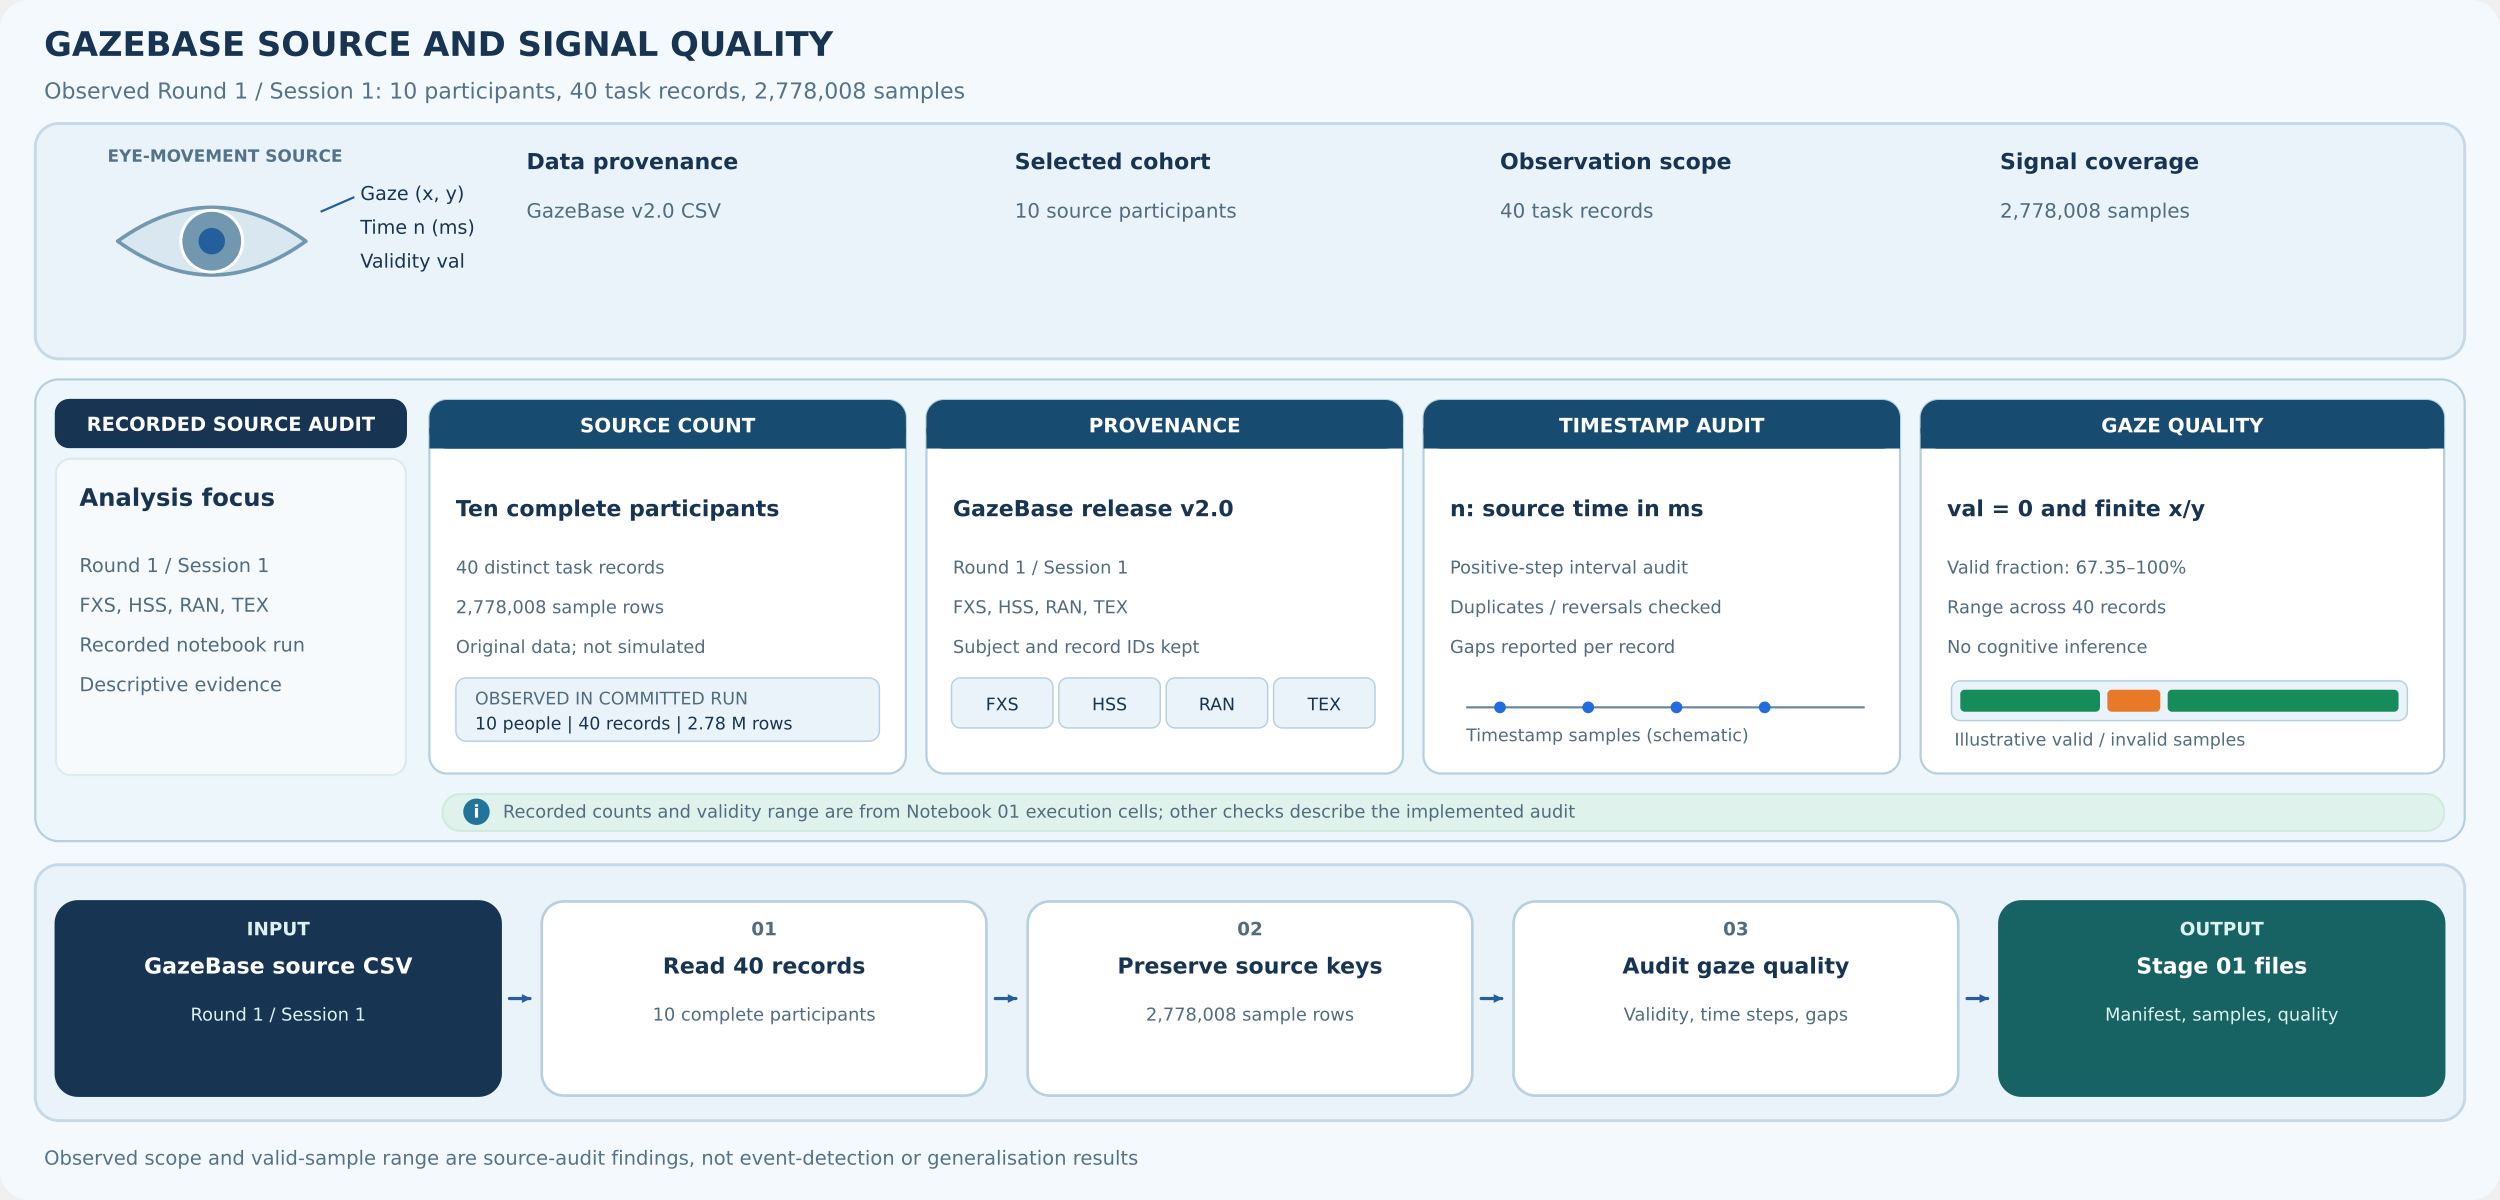
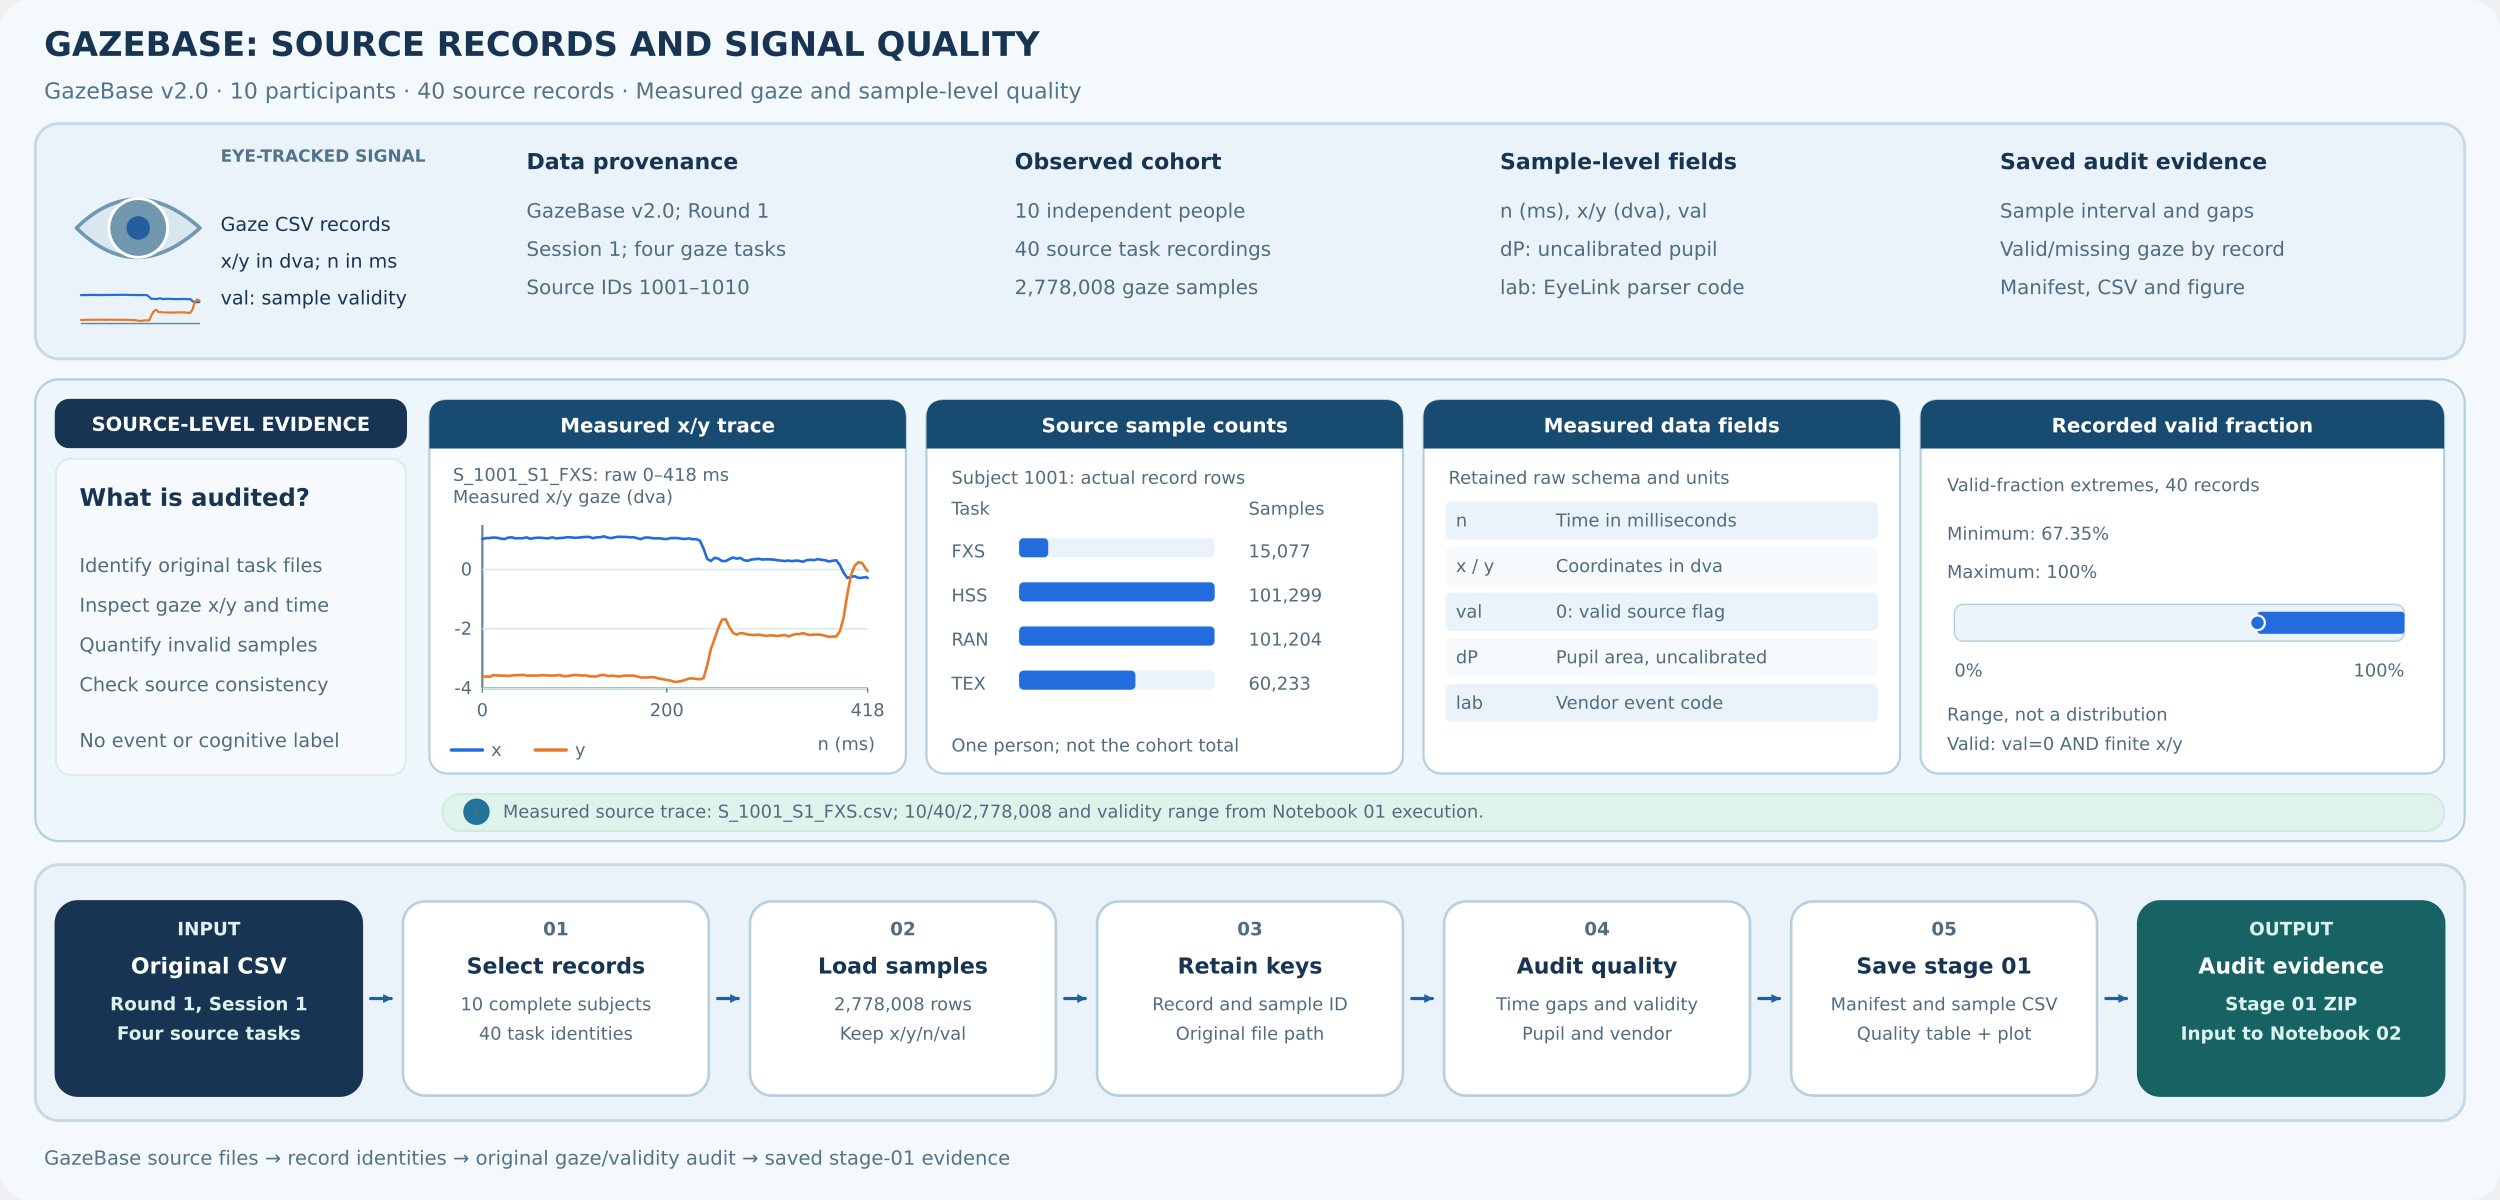
<svg xmlns="http://www.w3.org/2000/svg" width="1700" height="816" viewBox="0 0 1700 816" role="img" aria-labelledby="svg-title svg-desc">
  <defs>
    <style>
.title{font:700 23px DejaVu Sans,Arial,sans-serif;fill:#173453}.subtitle{font:400 15px DejaVu Sans,Arial,sans-serif;fill:#54738A}.sourceheading{font:700 11.5px DejaVu Sans,Arial,sans-serif;fill:#53738A}.sourcebody{font:400 13px DejaVu Sans,Arial,sans-serif;fill:#173453}.ctxhead{font:700 15px DejaVu Sans,Arial,sans-serif;fill:#173453}.ctxbody{font:400 13.5px DejaVu Sans,Arial,sans-serif;fill:#506C7E}.focushead{font:700 16.5px DejaVu Sans,Arial,sans-serif;fill:#173453}.focusbody{font:400 13.1px DejaVu Sans,Arial,sans-serif;fill:#506C7E}.sectionlabel{font:700 13.2px DejaVu Sans,Arial,sans-serif;fill:white}.panelhead{font:700 13.5px DejaVu Sans,Arial,sans-serif;fill:white}.panelbody{font:400 12.1px DejaVu Sans,Arial,sans-serif;fill:#506C7E}.nodeid{font:700 12.5px DejaVu Sans,Arial,sans-serif;fill:#506C7E}.nodetitle{font:700 15px DejaVu Sans,Arial,sans-serif;fill:#173453}.nodedesc{font:400 12.1px DejaVu Sans,Arial,sans-serif;fill:#506C7E}.endnodeid{font:700 12.5px DejaVu Sans,Arial,sans-serif;fill:#DBF2EF}.endnodetitle{font:700 15px DejaVu Sans,Arial,sans-serif;fill:white}.footer{font:400 13.3px DejaVu Sans,Arial,sans-serif;fill:#54738A}</style>
    <marker id="arr" markerWidth="6" markerHeight="6" refX="5.5" refY="3" orient="auto" markerUnits="userSpaceOnUse">
      <path d="M0 0 L6 3 L0 6 Z" fill="#245E9D" />
    </marker>
  </defs>
  <rect x="0" y="0" width="1700" height="816" rx="20" fill="#F4F9FD" stroke="none" stroke-width="1" />
  <g id="band-0-header">
-     <text x="30" y="38" class="title" text-anchor="start">GAZEBASE SOURCE AND SIGNAL QUALITY</text>
-     <text x="30" y="67" class="subtitle" text-anchor="start">Observed Round 1 / Session 1: 10 participants, 40 task records, 2,778,008 samples</text>
+     <text x="30" y="38" class="title">GAZEBASE: SOURCE RECORDS AND SIGNAL QUALITY</text>
+     <text x="30" y="67" class="subtitle">GazeBase v2.0 · 10 participants · 40 source records · Measured gaze and sample-level quality</text>
  </g>
  <g id="band-1-context">
    <rect x="24" y="84" width="1652" height="160" rx="16" fill="#EAF3FA" stroke="#C7D9E6" stroke-width="2" />
    <g id="source">
-       <text x="153" y="110" class="sourceheading" text-anchor="middle">EYE-MOVEMENT SOURCE</text>
-       <path d="M80,164 Q144,118 208,164 Q144,210 80,164Z" fill="#D9E7F1" stroke="#7298B0" stroke-width="2.5" stroke-linecap="round" stroke-linejoin="round" />
-       <circle cx="144" cy="164" r="21" fill="#7298B0" stroke="white" stroke-width="2" />
-       <circle cx="144" cy="164" r="9" fill="#245E9D" />
-       <path d="M218 144 L241 134" fill="none" stroke="#245E9D" stroke-width="1.5" />
-       <text x="245" y="136" class="sourcebody" text-anchor="start">Gaze (x, y)</text>
-       <text x="245" y="159" class="sourcebody" text-anchor="start">Time n (ms)</text>
-       <text x="245" y="182" class="sourcebody" text-anchor="start">Validity val</text>
+       <text x="150" y="110" class="sourceheading">EYE-TRACKED SIGNAL</text>
+       <path d="M52 155 Q92 116 136 155 Q92 195 52 155Z" fill="#D9E7F1" stroke="#7298B0" stroke-width="2.5" stroke-linejoin="round" />
+       <circle cx="94" cy="155" r="20" fill="#7298B0" stroke="#FFFFFF" stroke-width="2" />
+       <circle cx="94" cy="155" r="8" fill="#245E9D" />
+       <line x1="55" y1="220" x2="136" y2="220" stroke="#66879D" stroke-width="1" />
+       <path d="M55.0 200.7 L56.6 200.6 L58.1 200.6 L59.7 200.7 L61.2 200.5 L62.8 200.6 L64.3 200.5 L65.9 200.6 L67.4 200.6 L69.0 200.6 L70.5 200.6 L72.1 200.6 L73.6 200.5 L75.2 200.6 L76.7 200.5 L78.3 200.6 L79.8 200.5 L81.4 200.5 L82.9 200.5 L84.5 200.5 L86.0 200.5 L87.6 200.6 L89.1 200.5 L90.7 200.6 L92.2 200.6 L93.8 200.7 L95.3 200.6 L96.9 200.7 L98.4 200.6 L100.0 200.7 L101.5 201.9 L103.1 203.4 L104.6 203.1 L106.2 203.4 L107.7 203.0 L109.3 203.0 L110.8 203.4 L112.4 203.2 L113.9 203.2 L115.5 203.2 L117.0 203.3 L118.6 203.4 L120.1 203.4 L121.7 203.4 L123.2 203.3 L124.8 203.3 L126.3 203.3 L127.9 203.5 L129.4 203.3 L131.0 204.9 L132.5 205.4 L134.1 205.5 L135.6 205.4" fill="none" stroke="#236CDE" stroke-width="1.5" stroke-linecap="round" stroke-linejoin="round" />
+       <path d="M55.0 217.6 L56.6 217.6 L58.1 217.4 L59.7 217.5 L61.2 217.4 L62.8 217.4 L64.3 217.5 L65.9 217.4 L67.4 217.4 L69.0 217.4 L70.5 217.4 L72.1 217.5 L73.6 217.4 L75.2 217.4 L76.7 217.4 L78.3 217.5 L79.8 217.4 L81.4 217.5 L82.9 217.5 L84.5 217.5 L86.0 217.5 L87.6 217.6 L89.1 217.7 L90.7 217.6 L92.2 217.8 L93.8 218.0 L95.3 218.2 L96.9 218.1 L98.4 217.8 L100.0 217.9 L101.5 217.8 L103.1 214.2 L104.6 211.6 L106.2 210.6 L107.7 212.2 L109.3 212.2 L110.8 212.4 L112.4 212.5 L113.9 212.5 L115.5 212.5 L117.0 212.6 L118.6 212.5 L120.1 212.5 L121.7 212.4 L123.2 212.4 L124.8 212.4 L126.3 212.5 L127.9 212.7 L129.4 212.7 L131.0 210.3 L132.5 205.1 L134.1 203.6 L135.6 204.4" fill="none" stroke="#E87929" stroke-width="1.5" stroke-linecap="round" stroke-linejoin="round" />
+       <text x="150" y="157" class="sourcebody">Gaze CSV records</text>
+       <text x="150" y="182" class="sourcebody">x/y in dva; n in ms</text>
+       <text x="150" y="207" class="sourcebody">val: sample validity</text>
    </g>
    <g id="context-1">
-       <text x="358" y="115" class="ctxhead" text-anchor="start">Data provenance</text>
-       <text x="358" y="148" class="ctxbody" text-anchor="start">GazeBase v2.0 CSV</text>
+       <text x="358" y="115" class="ctxhead">Data provenance</text>
+       <text x="358" y="148" class="ctxbody">GazeBase v2.0; Round 1</text>
+       <text x="358" y="174" class="ctxbody">Session 1; four gaze tasks</text>
+       <text x="358" y="200" class="ctxbody">Source IDs 1001–1010</text>
    </g>
    <g id="context-2">
-       <text x="690" y="115" class="ctxhead" text-anchor="start">Selected cohort</text>
-       <text x="690" y="148" class="ctxbody" text-anchor="start">10 source participants</text>
+       <text x="690" y="115" class="ctxhead">Observed cohort</text>
+       <text x="690" y="148" class="ctxbody">10 independent people</text>
+       <text x="690" y="174" class="ctxbody">40 source task recordings</text>
+       <text x="690" y="200" class="ctxbody">2,778,008 gaze samples</text>
    </g>
    <g id="context-3">
-       <text x="1020" y="115" class="ctxhead" text-anchor="start">Observation scope</text>
-       <text x="1020" y="148" class="ctxbody" text-anchor="start">40 task records</text>
+       <text x="1020" y="115" class="ctxhead">Sample-level fields</text>
+       <text x="1020" y="148" class="ctxbody">n (ms), x/y (dva), val</text>
+       <text x="1020" y="174" class="ctxbody">dP: uncalibrated pupil</text>
+       <text x="1020" y="200" class="ctxbody">lab: EyeLink parser code</text>
    </g>
    <g id="context-4">
-       <text x="1360" y="115" class="ctxhead" text-anchor="start">Signal coverage</text>
-       <text x="1360" y="148" class="ctxbody" text-anchor="start">2,778,008 samples</text>
+       <text x="1360" y="115" class="ctxhead">Saved audit evidence</text>
+       <text x="1360" y="148" class="ctxbody">Sample interval and gaps</text>
+       <text x="1360" y="174" class="ctxbody">Valid/missing gaze by record</text>
+       <text x="1360" y="200" class="ctxbody">Manifest, CSV and figure</text>
    </g>
  </g>
  <g id="band-2-analysis">
    <rect x="24" y="258" width="1652" height="314" rx="16" fill="#EDF6FB" stroke="#B4CFE0" stroke-width="1.5" />
-     <rect x="38" y="272" width="238" height="32" rx="9" fill="#173453" stroke="#173453" stroke-width="1.5" />
-     <text x="157" y="293" class="sectionlabel" text-anchor="middle">RECORDED SOURCE AUDIT</text>
    <g id="focus">
+       <rect x="38" y="272" width="238" height="32" rx="9" fill="#173453" stroke="#173453" stroke-width="1.5" />
+       <text x="157" y="293" class="sectionlabel" text-anchor="middle">SOURCE-LEVEL EVIDENCE</text>
      <rect x="38" y="312" width="238" height="215" rx="10" fill="#F7FAFD" stroke="#DFEAF0" stroke-width="1.5" />
-       <text x="54" y="344" class="focushead" text-anchor="start">Analysis focus</text>
-       <text x="54" y="389" class="focusbody" text-anchor="start">Round 1 / Session 1</text>
-       <text x="54" y="416" class="focusbody" text-anchor="start">FXS, HSS, RAN, TEX</text>
-       <text x="54" y="443" class="focusbody" text-anchor="start">Recorded notebook run</text>
-       <text x="54" y="470" class="focusbody" text-anchor="start">Descriptive evidence</text>
+       <text x="54" y="344" class="focushead">What is audited?</text>
+       <text x="54" y="389" class="focusbody">Identify original task files</text>
+       <text x="54" y="416" class="focusbody">Inspect gaze x/y and time</text>
+       <text x="54" y="443" class="focusbody">Quantify invalid samples</text>
+       <text x="54" y="470" class="focusbody">Check source consistency</text>
+       <text x="54" y="508" class="focusbody">No event or cognitive label</text>
    </g>
    <g id="panels">
      <g id="panel-1">
-         <rect x="292" y="272" width="324" height="254" rx="12" fill="white" stroke="#B6CFDE" stroke-width="1.5" />
-         <rect x="292" y="272" width="324" height="33" rx="12" fill="#174B70" stroke="none" stroke-width="1" />
-         <rect x="292" y="291" width="324" height="14" rx="0" fill="#174B70" stroke="none" stroke-width="1" />
-         <text x="454.0" y="294" class="panelhead" text-anchor="middle">SOURCE COUNT</text>
-         <text x="310" y="351" class="ctxhead" text-anchor="start">Ten complete participants</text>
-         <text x="310" y="390" class="panelbody" text-anchor="start">40 distinct task records</text>
-         <text x="310" y="417" class="panelbody" text-anchor="start">2,778,008 sample rows</text>
-         <text x="310" y="444" class="panelbody" text-anchor="start">Original data; not simulated</text>
-         <rect x="310" y="461" width="288" height="43" rx="7" fill="#EAF3FA" stroke="#B6CFDE" stroke-width="1" />
-         <text x="323" y="479" font-family="DejaVu Sans,Arial,sans-serif" font-size="11.8" fill="#506C7E">OBSERVED IN COMMITTED RUN</text>
-         <text x="323" y="496" font-family="DejaVu Sans,Arial,sans-serif" font-size="11.8" fill="#173453">10 people  |  40 records  |  2.78 M rows</text>
+         <rect x="292" y="272" width="324" height="254" rx="12" fill="#FFFFFF" stroke="#B6CFDE" stroke-width="1.5" />
+         <path d="M304 272 H604 Q616 272 616 284 V305 H292 V284 Q292 272 304 272 Z" fill="#174B70" />
+         <text x="454" y="294" class="panelhead" text-anchor="middle">Measured x/y trace</text>
+         <g id="scientific-panel-1">
+           <text x="308" y="327" class="panelbody">S_1001_S1_FXS: raw 0–418 ms</text>
+           <text x="308" y="342" class="panelbody">Measured x/y gaze (dva)</text>
+           <line x1="328" y1="357" x2="328" y2="468" stroke="#66879D" stroke-width="1.5" />
+           <line x1="328" y1="468" x2="590" y2="468" stroke="#66879D" stroke-width="1.5" />
+           <line x1="328" y1="468" x2="590" y2="468" stroke="#D9E6EF" stroke-width="1" />
+           <text x="321" y="472" class="panelbody" text-anchor="end">-4</text>
+           <line x1="328" y1="427.6" x2="590" y2="427.6" stroke="#D9E6EF" stroke-width="1" />
+           <text x="321" y="431.6" class="panelbody" text-anchor="end">-2</text>
+           <line x1="328" y1="387.3" x2="590" y2="387.3" stroke="#D9E6EF" stroke-width="1" />
+           <text x="321" y="391.3" class="panelbody" text-anchor="end">0</text>
+           <line x1="328" y1="468" x2="328" y2="471" stroke="#66879D" stroke-width="1" />
+           <text x="328" y="487" class="panelbody" text-anchor="middle">0</text>
+           <line x1="453.4" y1="468" x2="453.4" y2="471" stroke="#66879D" stroke-width="1" />
+           <text x="453.4" y="487" class="panelbody" text-anchor="middle">200</text>
+           <line x1="590" y1="468" x2="590" y2="471" stroke="#66879D" stroke-width="1" />
+           <text x="590" y="487" class="panelbody" text-anchor="middle">418</text>
+           <path d="M328.0 366.6 L330.5 365.9 L333.0 365.9 L335.5 365.5 L338.0 365.7 L340.5 366.2 L343.0 366.6 L345.6 365.6 L348.1 365.4 L350.6 366.1 L353.1 366.0 L355.6 366.0 L358.1 365.4 L360.6 366.4 L363.1 365.9 L365.6 365.6 L368.1 365.7 L370.6 366.0 L373.1 366.0 L375.6 365.4 L378.1 366.1 L380.7 365.9 L383.2 365.7 L385.7 365.3 L388.2 365.4 L390.7 365.7 L393.2 365.6 L395.7 365.3 L398.2 365.1 L400.7 365.1 L403.2 366.0 L405.7 365.4 L408.2 365.3 L410.7 364.7 L413.2 365.6 L415.8 365.9 L418.3 365.3 L420.8 365.0 L423.3 365.1 L425.8 365.1 L428.3 365.4 L430.8 365.3 L433.3 366.0 L435.8 366.6 L438.3 365.6 L440.8 365.5 L443.3 365.9 L445.8 366.1 L448.3 366.0 L450.9 366.4 L453.4 366.6 L455.9 365.9 L458.4 365.9 L460.9 365.9 L463.4 366.3 L465.9 366.5 L468.4 366.1 L470.9 366.7 L473.4 366.6 L475.9 367.6 L478.4 373.0 L480.9 380.0 L483.4 381.5 L486.0 379.3 L488.5 379.9 L491.0 381.5 L493.5 381.5 L496.0 380.2 L498.5 379.1 L501.0 379.9 L503.5 379.4 L506.0 381.0 L508.5 381.3 L511.0 380.5 L513.5 380.2 L516.0 380.0 L518.5 380.5 L521.1 380.3 L523.6 380.4 L526.1 380.5 L528.6 381.0 L531.1 381.2 L533.6 381.5 L536.1 381.2 L538.6 381.6 L541.1 381.2 L543.6 381.4 L546.1 382.0 L548.6 380.9 L551.1 380.7 L553.6 380.9 L556.2 380.2 L558.7 380.7 L561.2 381.0 L563.7 381.8 L566.2 381.3 L568.7 381.0 L571.2 384.4 L573.7 389.5 L576.2 393.0 L578.7 392.3 L581.2 391.8 L583.7 393.0 L586.2 392.9 L588.7 392.4 L590.0 393.0" fill="none" stroke="#236CDE" stroke-width="1.8" stroke-linecap="round" stroke-linejoin="round" />
+           <path d="M328.0 460.3 L330.5 460.0 L333.0 460.2 L335.5 459.1 L338.0 459.3 L340.5 459.4 L343.0 459.4 L345.6 459.7 L348.1 459.3 L350.6 459.1 L353.1 459.1 L355.6 458.9 L358.1 459.4 L360.6 459.4 L363.1 459.4 L365.6 459.4 L368.1 459.1 L370.6 459.2 L373.1 459.4 L375.6 459.4 L378.1 459.3 L380.7 459.0 L383.2 459.8 L385.7 459.8 L388.2 459.3 L390.7 459.0 L393.2 459.1 L395.7 459.4 L398.2 459.2 L400.7 459.9 L403.2 460.0 L405.7 460.0 L408.2 459.1 L410.7 458.9 L413.2 459.7 L415.8 459.5 L418.3 459.6 L420.8 460.1 L423.3 459.6 L425.8 459.4 L428.3 459.5 L430.8 459.4 L433.3 460.0 L435.8 460.7 L438.3 460.7 L440.8 460.7 L443.3 460.4 L445.8 460.8 L448.3 461.5 L450.9 461.8 L453.4 462.5 L455.9 462.8 L458.4 463.6 L460.9 463.6 L463.4 463.1 L465.9 462.4 L468.4 461.4 L470.9 461.3 L473.4 461.7 L475.9 461.9 L478.4 461.2 L480.9 452.5 L483.4 441.3 L486.0 434.2 L488.5 426.8 L491.0 421.4 L493.5 421.1 L496.0 426.5 L498.5 430.4 L501.0 431.6 L503.5 430.4 L506.0 430.8 L508.5 431.5 L511.0 431.7 L513.5 431.8 L516.0 431.5 L518.5 432.0 L521.1 432.4 L523.6 432.0 L526.1 432.2 L528.6 432.5 L531.1 432.1 L533.6 431.8 L536.1 432.8 L538.6 431.9 L541.1 431.2 L543.6 431.2 L546.1 430.5 L548.6 431.4 L551.1 431.8 L553.6 431.5 L556.2 431.5 L558.7 431.7 L561.2 432.4 L563.7 433.1 L566.2 432.9 L568.7 432.8 L571.2 429.1 L573.7 419.8 L576.2 404.0 L578.7 391.1 L581.2 384.7 L583.7 382.3 L586.2 382.9 L588.7 386.7 L590.0 388.3" fill="none" stroke="#E87929" stroke-width="1.8" stroke-linecap="round" stroke-linejoin="round" />
+           <path d="M307 510 L328 510" fill="none" stroke="#236CDE" stroke-width="2.4" stroke-linecap="round" stroke-linejoin="round" />
+           <text x="334" y="514" class="panelbody">x</text>
+           <path d="M364 510 L385 510" fill="none" stroke="#E87929" stroke-width="2.4" stroke-linecap="round" stroke-linejoin="round" />
+           <text x="391" y="514" class="panelbody">y</text>
+           <text x="595" y="510" class="panelbody" text-anchor="end">n (ms)</text>
+         </g>
      </g>
      <g id="panel-2">
-         <rect x="630" y="272" width="324" height="254" rx="12" fill="white" stroke="#B6CFDE" stroke-width="1.5" />
-         <rect x="630" y="272" width="324" height="33" rx="12" fill="#174B70" stroke="none" stroke-width="1" />
-         <rect x="630" y="291" width="324" height="14" rx="0" fill="#174B70" stroke="none" stroke-width="1" />
-         <text x="792.0" y="294" class="panelhead" text-anchor="middle">PROVENANCE</text>
-         <text x="648" y="351" class="ctxhead" text-anchor="start">GazeBase release v2.0</text>
-         <text x="648" y="390" class="panelbody" text-anchor="start">Round 1 / Session 1</text>
-         <text x="648" y="417" class="panelbody" text-anchor="start">FXS, HSS, RAN, TEX</text>
-         <text x="648" y="444" class="panelbody" text-anchor="start">Subject and record IDs kept</text>
-         <rect x="647" y="461" width="69" height="34" rx="6" fill="#EAF3FA" stroke="#B6CFDE" />
-         <text x="681.5" y="483" text-anchor="middle" font-family="DejaVu Sans,Arial,sans-serif" font-size="11.8" fill="#173453">FXS</text>
-         <rect x="720" y="461" width="69" height="34" rx="6" fill="#EAF3FA" stroke="#B6CFDE" />
-         <text x="754.5" y="483" text-anchor="middle" font-family="DejaVu Sans,Arial,sans-serif" font-size="11.8" fill="#173453">HSS</text>
-         <rect x="793" y="461" width="69" height="34" rx="6" fill="#EAF3FA" stroke="#B6CFDE" />
-         <text x="827.5" y="483" text-anchor="middle" font-family="DejaVu Sans,Arial,sans-serif" font-size="11.8" fill="#173453">RAN</text>
-         <rect x="866" y="461" width="69" height="34" rx="6" fill="#EAF3FA" stroke="#B6CFDE" />
-         <text x="900.5" y="483" text-anchor="middle" font-family="DejaVu Sans,Arial,sans-serif" font-size="11.8" fill="#173453">TEX</text>
+         <rect x="630" y="272" width="324" height="254" rx="12" fill="#FFFFFF" stroke="#B6CFDE" stroke-width="1.5" />
+         <path d="M642 272 H942 Q954 272 954 284 V305 H630 V284 Q630 272 642 272 Z" fill="#174B70" />
+         <text x="792" y="294" class="panelhead" text-anchor="middle">Source sample counts</text>
+         <g id="scientific-panel-2">
+           <text x="647" y="329" class="panelbody">Subject 1001: actual record rows</text>
+           <text x="647" y="350" class="panelbody">Task</text>
+           <text x="849" y="350" class="panelbody">Samples</text>
+           <text x="647" y="379" class="panelbody">FXS</text>
+           <rect x="693" y="366" width="133" height="13" rx="3" fill="#EAF3FA" stroke="none" stroke-width="0" />
+           <rect x="693" y="366" width="19.795" height="13" rx="3" fill="#236CDE" stroke="none" stroke-width="0" />
+           <text x="849" y="379" class="panelbody">15,077</text>
+           <text x="647" y="409" class="panelbody">HSS</text>
+           <rect x="693" y="396" width="133" height="13" rx="3" fill="#EAF3FA" stroke="none" stroke-width="0" />
+           <rect x="693" y="396" width="133" height="13" rx="3" fill="#236CDE" stroke="none" stroke-width="0" />
+           <text x="849" y="409" class="panelbody">101,299</text>
+           <text x="647" y="439" class="panelbody">RAN</text>
+           <rect x="693" y="426" width="133" height="13" rx="3" fill="#EAF3FA" stroke="none" stroke-width="0" />
+           <rect x="693" y="426" width="132.875" height="13" rx="3" fill="#236CDE" stroke="none" stroke-width="0" />
+           <text x="849" y="439" class="panelbody">101,204</text>
+           <text x="647" y="469" class="panelbody">TEX</text>
+           <rect x="693" y="456" width="133" height="13" rx="3" fill="#EAF3FA" stroke="none" stroke-width="0" />
+           <rect x="693" y="456" width="79.083" height="13" rx="3" fill="#236CDE" stroke="none" stroke-width="0" />
+           <text x="849" y="469" class="panelbody">60,233</text>
+           <text x="647" y="511" class="panelbody">One person; not the cohort total</text>
+         </g>
      </g>
      <g id="panel-3">
-         <rect x="968" y="272" width="324" height="254" rx="12" fill="white" stroke="#B6CFDE" stroke-width="1.5" />
-         <rect x="968" y="272" width="324" height="33" rx="12" fill="#174B70" stroke="none" stroke-width="1" />
-         <rect x="968" y="291" width="324" height="14" rx="0" fill="#174B70" stroke="none" stroke-width="1" />
-         <text x="1130.0" y="294" class="panelhead" text-anchor="middle">TIMESTAMP AUDIT</text>
-         <text x="986" y="351" class="ctxhead" text-anchor="start">n: source time in ms</text>
-         <text x="986" y="390" class="panelbody" text-anchor="start">Positive-step interval audit</text>
-         <text x="986" y="417" class="panelbody" text-anchor="start">Duplicates / reversals checked</text>
-         <text x="986" y="444" class="panelbody" text-anchor="start">Gaps reported per record</text>
-         <path d="M997 481 H1268" fill="none" stroke="#66879D" stroke-width="1.5" />
-         <circle cx="1020" cy="481" r="4" fill="#236CDE" />
-         <circle cx="1080" cy="481" r="4" fill="#236CDE" />
-         <circle cx="1140" cy="481" r="4" fill="#236CDE" />
-         <circle cx="1200" cy="481" r="4" fill="#236CDE" />
-         <text x="997" y="504" font-family="DejaVu Sans,Arial,sans-serif" font-size="11.8" fill="#506C7E">Timestamp samples (schematic)</text>
+         <rect x="968" y="272" width="324" height="254" rx="12" fill="#FFFFFF" stroke="#B6CFDE" stroke-width="1.5" />
+         <path d="M980 272 H1280 Q1292 272 1292 284 V305 H968 V284 Q968 272 980 272 Z" fill="#174B70" />
+         <text x="1130" y="294" class="panelhead" text-anchor="middle">Measured data fields</text>
+         <g id="scientific-panel-3">
+           <text x="985" y="329" class="panelbody">Retained raw schema and units</text>
+           <rect x="983" y="341" width="294" height="26" rx="4" fill="#EAF3FA" stroke="none" stroke-width="0" />
+           <text x="990" y="358" class="panelbody">n</text>
+           <text x="1058" y="358" class="panelbody">Time in milliseconds</text>
+           <rect x="983" y="372" width="294" height="26" rx="4" fill="#F7FAFD" stroke="none" stroke-width="0" />
+           <text x="990" y="389" class="panelbody">x / y</text>
+           <text x="1058" y="389" class="panelbody">Coordinates in dva</text>
+           <rect x="983" y="403" width="294" height="26" rx="4" fill="#EAF3FA" stroke="none" stroke-width="0" />
+           <text x="990" y="420" class="panelbody">val</text>
+           <text x="1058" y="420" class="panelbody">0: valid source flag</text>
+           <rect x="983" y="434" width="294" height="26" rx="4" fill="#F7FAFD" stroke="none" stroke-width="0" />
+           <text x="990" y="451" class="panelbody">dP</text>
+           <text x="1058" y="451" class="panelbody">Pupil area, uncalibrated</text>
+           <rect x="983" y="465" width="294" height="26" rx="4" fill="#EAF3FA" stroke="none" stroke-width="0" />
+           <text x="990" y="482" class="panelbody">lab</text>
+           <text x="1058" y="482" class="panelbody">Vendor event code</text>
+         </g>
      </g>
      <g id="panel-4">
-         <rect x="1306" y="272" width="356" height="254" rx="12" fill="white" stroke="#B6CFDE" stroke-width="1.5" />
-         <rect x="1306" y="272" width="356" height="33" rx="12" fill="#174B70" stroke="none" stroke-width="1" />
-         <rect x="1306" y="291" width="356" height="14" rx="0" fill="#174B70" stroke="none" stroke-width="1" />
-         <text x="1484.0" y="294" class="panelhead" text-anchor="middle">GAZE QUALITY</text>
-         <text x="1324" y="351" class="ctxhead" text-anchor="start">val = 0 and finite x/y</text>
-         <text x="1324" y="390" class="panelbody" text-anchor="start">Valid fraction: 67.35–100%</text>
-         <text x="1324" y="417" class="panelbody" text-anchor="start">Range across 40 records</text>
-         <text x="1324" y="444" class="panelbody" text-anchor="start">No cognitive inference</text>
-         <rect x="1327" y="463" width="310" height="27" rx="6" fill="#EAF3FA" stroke="#B6CFDE" />
-         <rect x="1333" y="469" width="95" height="15" rx="3" fill="#168C5B" />
-         <rect x="1433" y="469" width="36" height="15" rx="3" fill="#E87929" />
-         <rect x="1474" y="469" width="157" height="15" rx="3" fill="#168C5B" />
-         <text x="1329" y="507" font-family="DejaVu Sans,Arial,sans-serif" font-size="11.8" fill="#506C7E">Illustrative valid / invalid samples</text>
+         <rect x="1306" y="272" width="356" height="254" rx="12" fill="#FFFFFF" stroke="#B6CFDE" stroke-width="1.5" />
+         <path d="M1318 272 H1650 Q1662 272 1662 284 V305 H1306 V284 Q1306 272 1318 272 Z" fill="#174B70" />
+         <text x="1484" y="294" class="panelhead" text-anchor="middle">Recorded valid fraction</text>
+         <g id="scientific-panel-4">
+           <text x="1324" y="334" class="panelbody">Valid-fraction extremes, 40 records</text>
+           <text x="1324" y="367" class="panelbody">Minimum: 67.35%</text>
+           <text x="1324" y="393" class="panelbody">Maximum: 100%</text>
+           <rect x="1329" y="411" width="306" height="25" rx="6" fill="#EAF3FA" stroke="#B6CFDE" stroke-width="1" />
+           <rect x="1535.098" y="416" width="99.902" height="15" rx="2" fill="#236CDE" stroke="none" stroke-width="0" />
+           <circle cx="1535.1" cy="423.5" r="5" fill="#236CDE" stroke="white" stroke-width="1.5" />
+           <text x="1329" y="460" class="panelbody">0%</text>
+           <text x="1635" y="460" class="panelbody" text-anchor="end">100%</text>
+           <text x="1324" y="490" class="panelbody">Range, not a distribution</text>
+           <text x="1324" y="510" class="panelbody">Valid: val=0 AND finite x/y</text>
+         </g>
      </g>
    </g>
    <g id="scientific-note">
      <rect x="301" y="540" width="1361" height="25" rx="12" fill="#E0F2EC" stroke="#D3EAE2" stroke-width="1.5" />
      <circle cx="324" cy="552" r="9" fill="#23749A" />
-       <text x="324" y="556" font-family="DejaVu Sans" font-size="12" font-weight="700" text-anchor="middle" fill="white">i</text>
-       <text x="342" y="556" class="panelbody" text-anchor="start">Recorded counts and validity range are from Notebook 01 execution cells; other checks describe the implemented audit</text>
+       <text x="324" y="556" class="panelbody" text-anchor="middle" fill="#FFFFFF" font-weight="700">i</text>
+       <text x="342" y="556" class="panelbody" font-weight="700" fill="#173453">Measured source trace: S_1001_S1_FXS.csv; 10/40/2,778,008 and validity range from Notebook 01 execution.</text>
    </g>
  </g>
  <g id="band-3-workflow">
    <rect x="24" y="588" width="1652" height="174" rx="16" fill="#EAF3FA" stroke="#C7D9E6" stroke-width="2" />
    <g id="nodes">
      <g id="node-0">
-         <rect x="38.0" y="613" width="302.4" height="132" rx="15" fill="#173453" stroke="#173453" stroke-width="1.8" />
-         <text x="189.2" y="636" class="endnodeid" text-anchor="middle">INPUT</text>
-         <text x="189.2" y="662" class="endnodetitle" text-anchor="middle">GazeBase source CSV</text>
-         <text x="189.2" y="694" text-anchor="middle" font-family="DejaVu Sans" font-size="12.1" fill="#DBF2EF">Round 1 / Session 1</text>
+         <rect x="38" y="613" width="208" height="132" rx="15" fill="#173453" stroke="#173453" stroke-width="1.8" />
+         <text x="142" y="636" class="endnodeid" text-anchor="middle">INPUT</text>
+         <text x="142" y="662" class="endnodetitle" text-anchor="middle">Original CSV</text>
+         <text x="142" y="687" class="endnodeid" text-anchor="middle">Round 1, Session 1</text>
+         <text x="142" y="707" class="endnodeid" text-anchor="middle">Four source tasks</text>
      </g>
      <g id="node-1">
-         <rect x="368.4" y="613" width="302.4" height="132" rx="15" fill="white" stroke="#B8CFDE" stroke-width="1.8" />
-         <text x="519.6" y="636" class="nodeid" text-anchor="middle">01</text>
-         <text x="519.6" y="662" class="nodetitle" text-anchor="middle">Read 40 records</text>
-         <text x="519.6" y="694" class="nodedesc" text-anchor="middle">10 complete participants</text>
+         <rect x="274" y="613" width="208" height="132" rx="15" fill="#FFFFFF" stroke="#B8CFDE" stroke-width="1.8" />
+         <text x="378" y="636" class="nodeid" text-anchor="middle">01</text>
+         <text x="378" y="662" class="nodetitle" text-anchor="middle">Select records</text>
+         <text x="378" y="687" class="nodedesc" text-anchor="middle">10 complete subjects</text>
+         <text x="378" y="707" class="nodedesc" text-anchor="middle">40 task identities</text>
      </g>
      <g id="node-2">
-         <rect x="698.8" y="613" width="302.4" height="132" rx="15" fill="white" stroke="#B8CFDE" stroke-width="1.8" />
-         <text x="850.0" y="636" class="nodeid" text-anchor="middle">02</text>
-         <text x="850.0" y="662" class="nodetitle" text-anchor="middle">Preserve source keys</text>
-         <text x="850.0" y="694" class="nodedesc" text-anchor="middle">2,778,008 sample rows</text>
+         <rect x="510" y="613" width="208" height="132" rx="15" fill="#FFFFFF" stroke="#B8CFDE" stroke-width="1.8" />
+         <text x="614" y="636" class="nodeid" text-anchor="middle">02</text>
+         <text x="614" y="662" class="nodetitle" text-anchor="middle">Load samples</text>
+         <text x="614" y="687" class="nodedesc" text-anchor="middle">2,778,008 rows</text>
+         <text x="614" y="707" class="nodedesc" text-anchor="middle">Keep x/y/n/val</text>
      </g>
      <g id="node-3">
-         <rect x="1029.2" y="613" width="302.4" height="132" rx="15" fill="white" stroke="#B8CFDE" stroke-width="1.8" />
-         <text x="1180.4" y="636" class="nodeid" text-anchor="middle">03</text>
-         <text x="1180.4" y="662" class="nodetitle" text-anchor="middle">Audit gaze quality</text>
-         <text x="1180.4" y="694" class="nodedesc" text-anchor="middle">Validity, time steps, gaps</text>
+         <rect x="746" y="613" width="208" height="132" rx="15" fill="#FFFFFF" stroke="#B8CFDE" stroke-width="1.8" />
+         <text x="850" y="636" class="nodeid" text-anchor="middle">03</text>
+         <text x="850" y="662" class="nodetitle" text-anchor="middle">Retain keys</text>
+         <text x="850" y="687" class="nodedesc" text-anchor="middle">Record and sample ID</text>
+         <text x="850" y="707" class="nodedesc" text-anchor="middle">Original file path</text>
      </g>
      <g id="node-4">
-         <rect x="1359.6" y="613" width="302.4" height="132" rx="15" fill="#176363" stroke="#176363" stroke-width="1.8" />
-         <text x="1510.8" y="636" class="endnodeid" text-anchor="middle">OUTPUT</text>
-         <text x="1510.8" y="662" class="endnodetitle" text-anchor="middle">Stage 01 files</text>
-         <text x="1510.8" y="694" text-anchor="middle" font-family="DejaVu Sans" font-size="12.1" fill="#DBF2EF">Manifest, samples, quality</text>
+         <rect x="982" y="613" width="208" height="132" rx="15" fill="#FFFFFF" stroke="#B8CFDE" stroke-width="1.8" />
+         <text x="1086" y="636" class="nodeid" text-anchor="middle">04</text>
+         <text x="1086" y="662" class="nodetitle" text-anchor="middle">Audit quality</text>
+         <text x="1086" y="687" class="nodedesc" text-anchor="middle">Time gaps and validity</text>
+         <text x="1086" y="707" class="nodedesc" text-anchor="middle">Pupil and vendor</text>
+       </g>
+       <g id="node-5">
+         <rect x="1218" y="613" width="208" height="132" rx="15" fill="#FFFFFF" stroke="#B8CFDE" stroke-width="1.8" />
+         <text x="1322" y="636" class="nodeid" text-anchor="middle">05</text>
+         <text x="1322" y="662" class="nodetitle" text-anchor="middle">Save stage 01</text>
+         <text x="1322" y="687" class="nodedesc" text-anchor="middle">Manifest and sample CSV</text>
+         <text x="1322" y="707" class="nodedesc" text-anchor="middle">Quality table + plot</text>
+       </g>
+       <g id="node-6">
+         <rect x="1454" y="613" width="208" height="132" rx="15" fill="#176363" stroke="#176363" stroke-width="1.8" />
+         <text x="1558" y="636" class="endnodeid" text-anchor="middle">OUTPUT</text>
+         <text x="1558" y="662" class="endnodetitle" text-anchor="middle">Audit evidence</text>
+         <text x="1558" y="687" class="endnodeid" text-anchor="middle">Stage 01 ZIP</text>
+         <text x="1558" y="707" class="endnodeid" text-anchor="middle">Input to Notebook 02</text>
      </g>
    </g>
    <g id="connectors">
-       <path d="M346.4 679 L360.4 679" stroke="#245E9D" stroke-width="2.2" stroke-linecap="round" marker-end="url(#arr)" fill="none" />
-       <path d="M676.8 679 L690.8 679" stroke="#245E9D" stroke-width="2.2" stroke-linecap="round" marker-end="url(#arr)" fill="none" />
-       <path d="M1007.2 679 L1021.2 679" stroke="#245E9D" stroke-width="2.2" stroke-linecap="round" marker-end="url(#arr)" fill="none" />
-       <path d="M1337.6 679 L1351.6 679" stroke="#245E9D" stroke-width="2.2" stroke-linecap="round" marker-end="url(#arr)" fill="none" />
+       <path d="M252 679 L266 679" fill="none" stroke="#245E9D" stroke-width="2.2" stroke-linecap="round" stroke-linejoin="round" marker-end="url(#arr)" />
+       <path d="M488 679 L502 679" fill="none" stroke="#245E9D" stroke-width="2.2" stroke-linecap="round" stroke-linejoin="round" marker-end="url(#arr)" />
+       <path d="M724 679 L738 679" fill="none" stroke="#245E9D" stroke-width="2.2" stroke-linecap="round" stroke-linejoin="round" marker-end="url(#arr)" />
+       <path d="M960 679 L974 679" fill="none" stroke="#245E9D" stroke-width="2.2" stroke-linecap="round" stroke-linejoin="round" marker-end="url(#arr)" />
+       <path d="M1196 679 L1210 679" fill="none" stroke="#245E9D" stroke-width="2.2" stroke-linecap="round" stroke-linejoin="round" marker-end="url(#arr)" />
+       <path d="M1432 679 L1446 679" fill="none" stroke="#245E9D" stroke-width="2.2" stroke-linecap="round" stroke-linejoin="round" marker-end="url(#arr)" />
    </g>
  </g>
  <g id="band-4-summary">
-     <text x="30" y="792" class="footer" text-anchor="start">Observed scope and valid-sample range are source-audit findings, not event-detection or generalisation results</text>
+     <text x="30" y="792" class="footer">GazeBase source files → record identities → original gaze/validity audit → saved stage-01 evidence</text>
  </g>
</svg>
